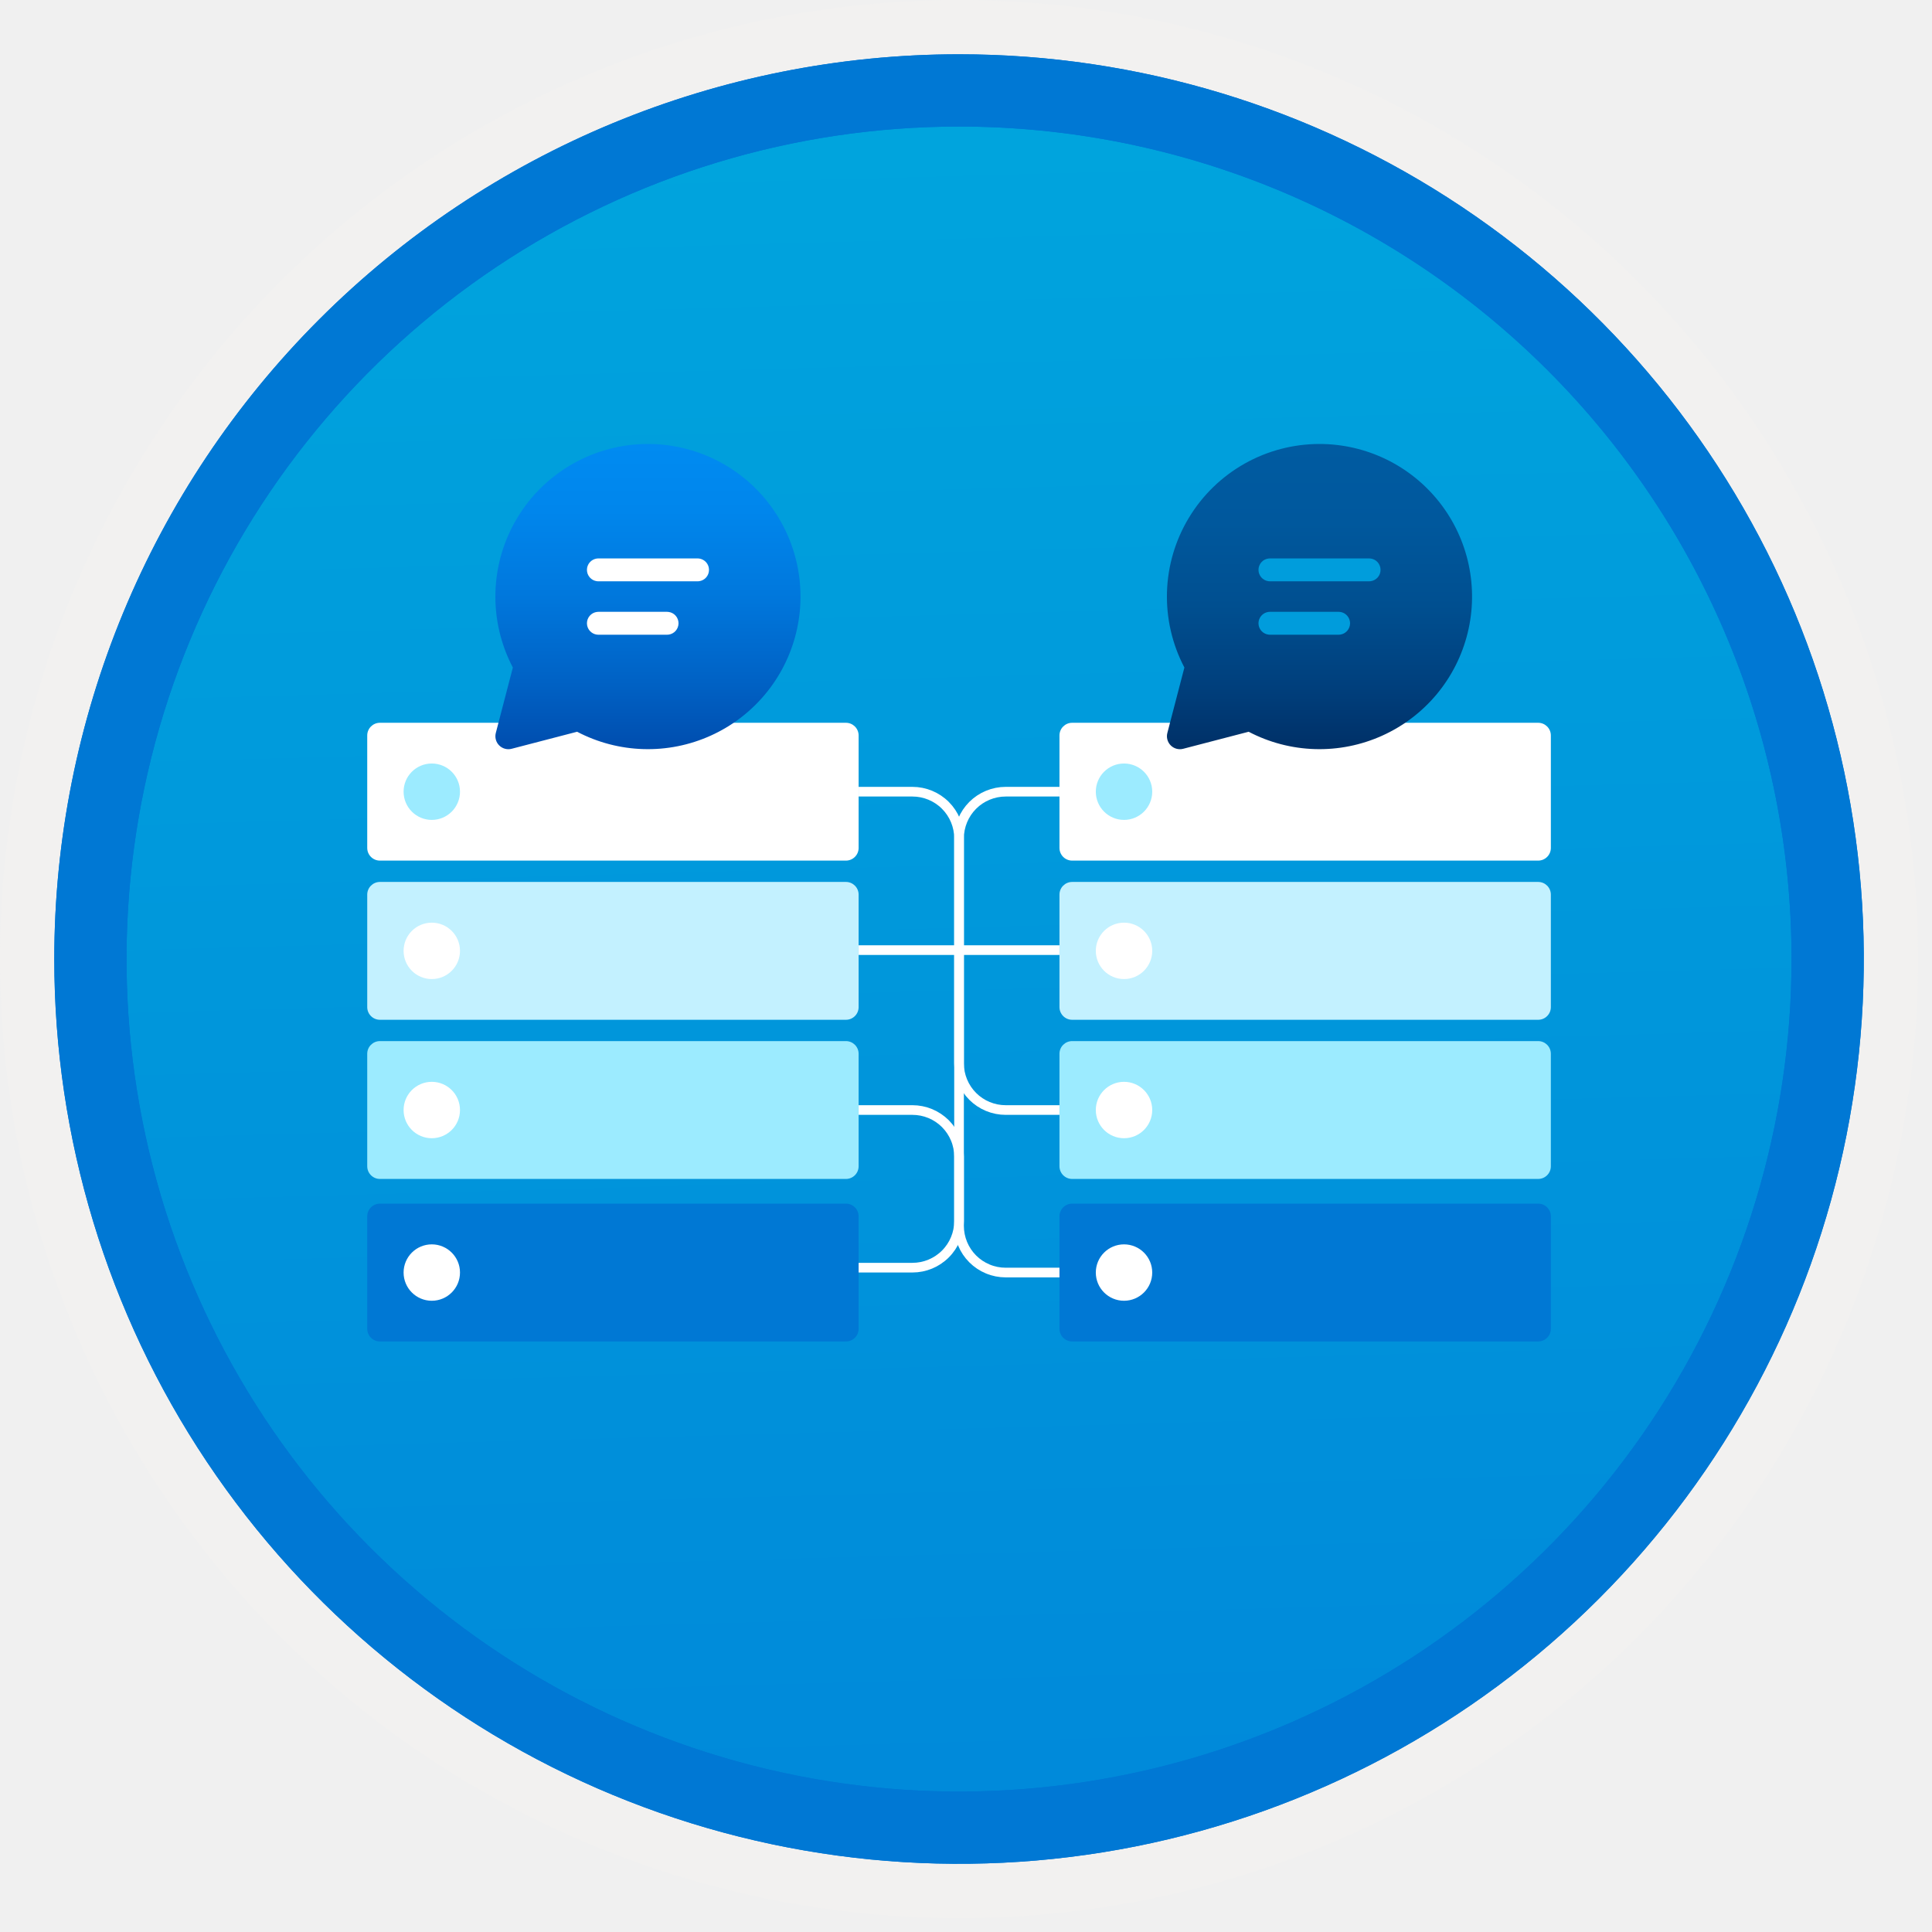
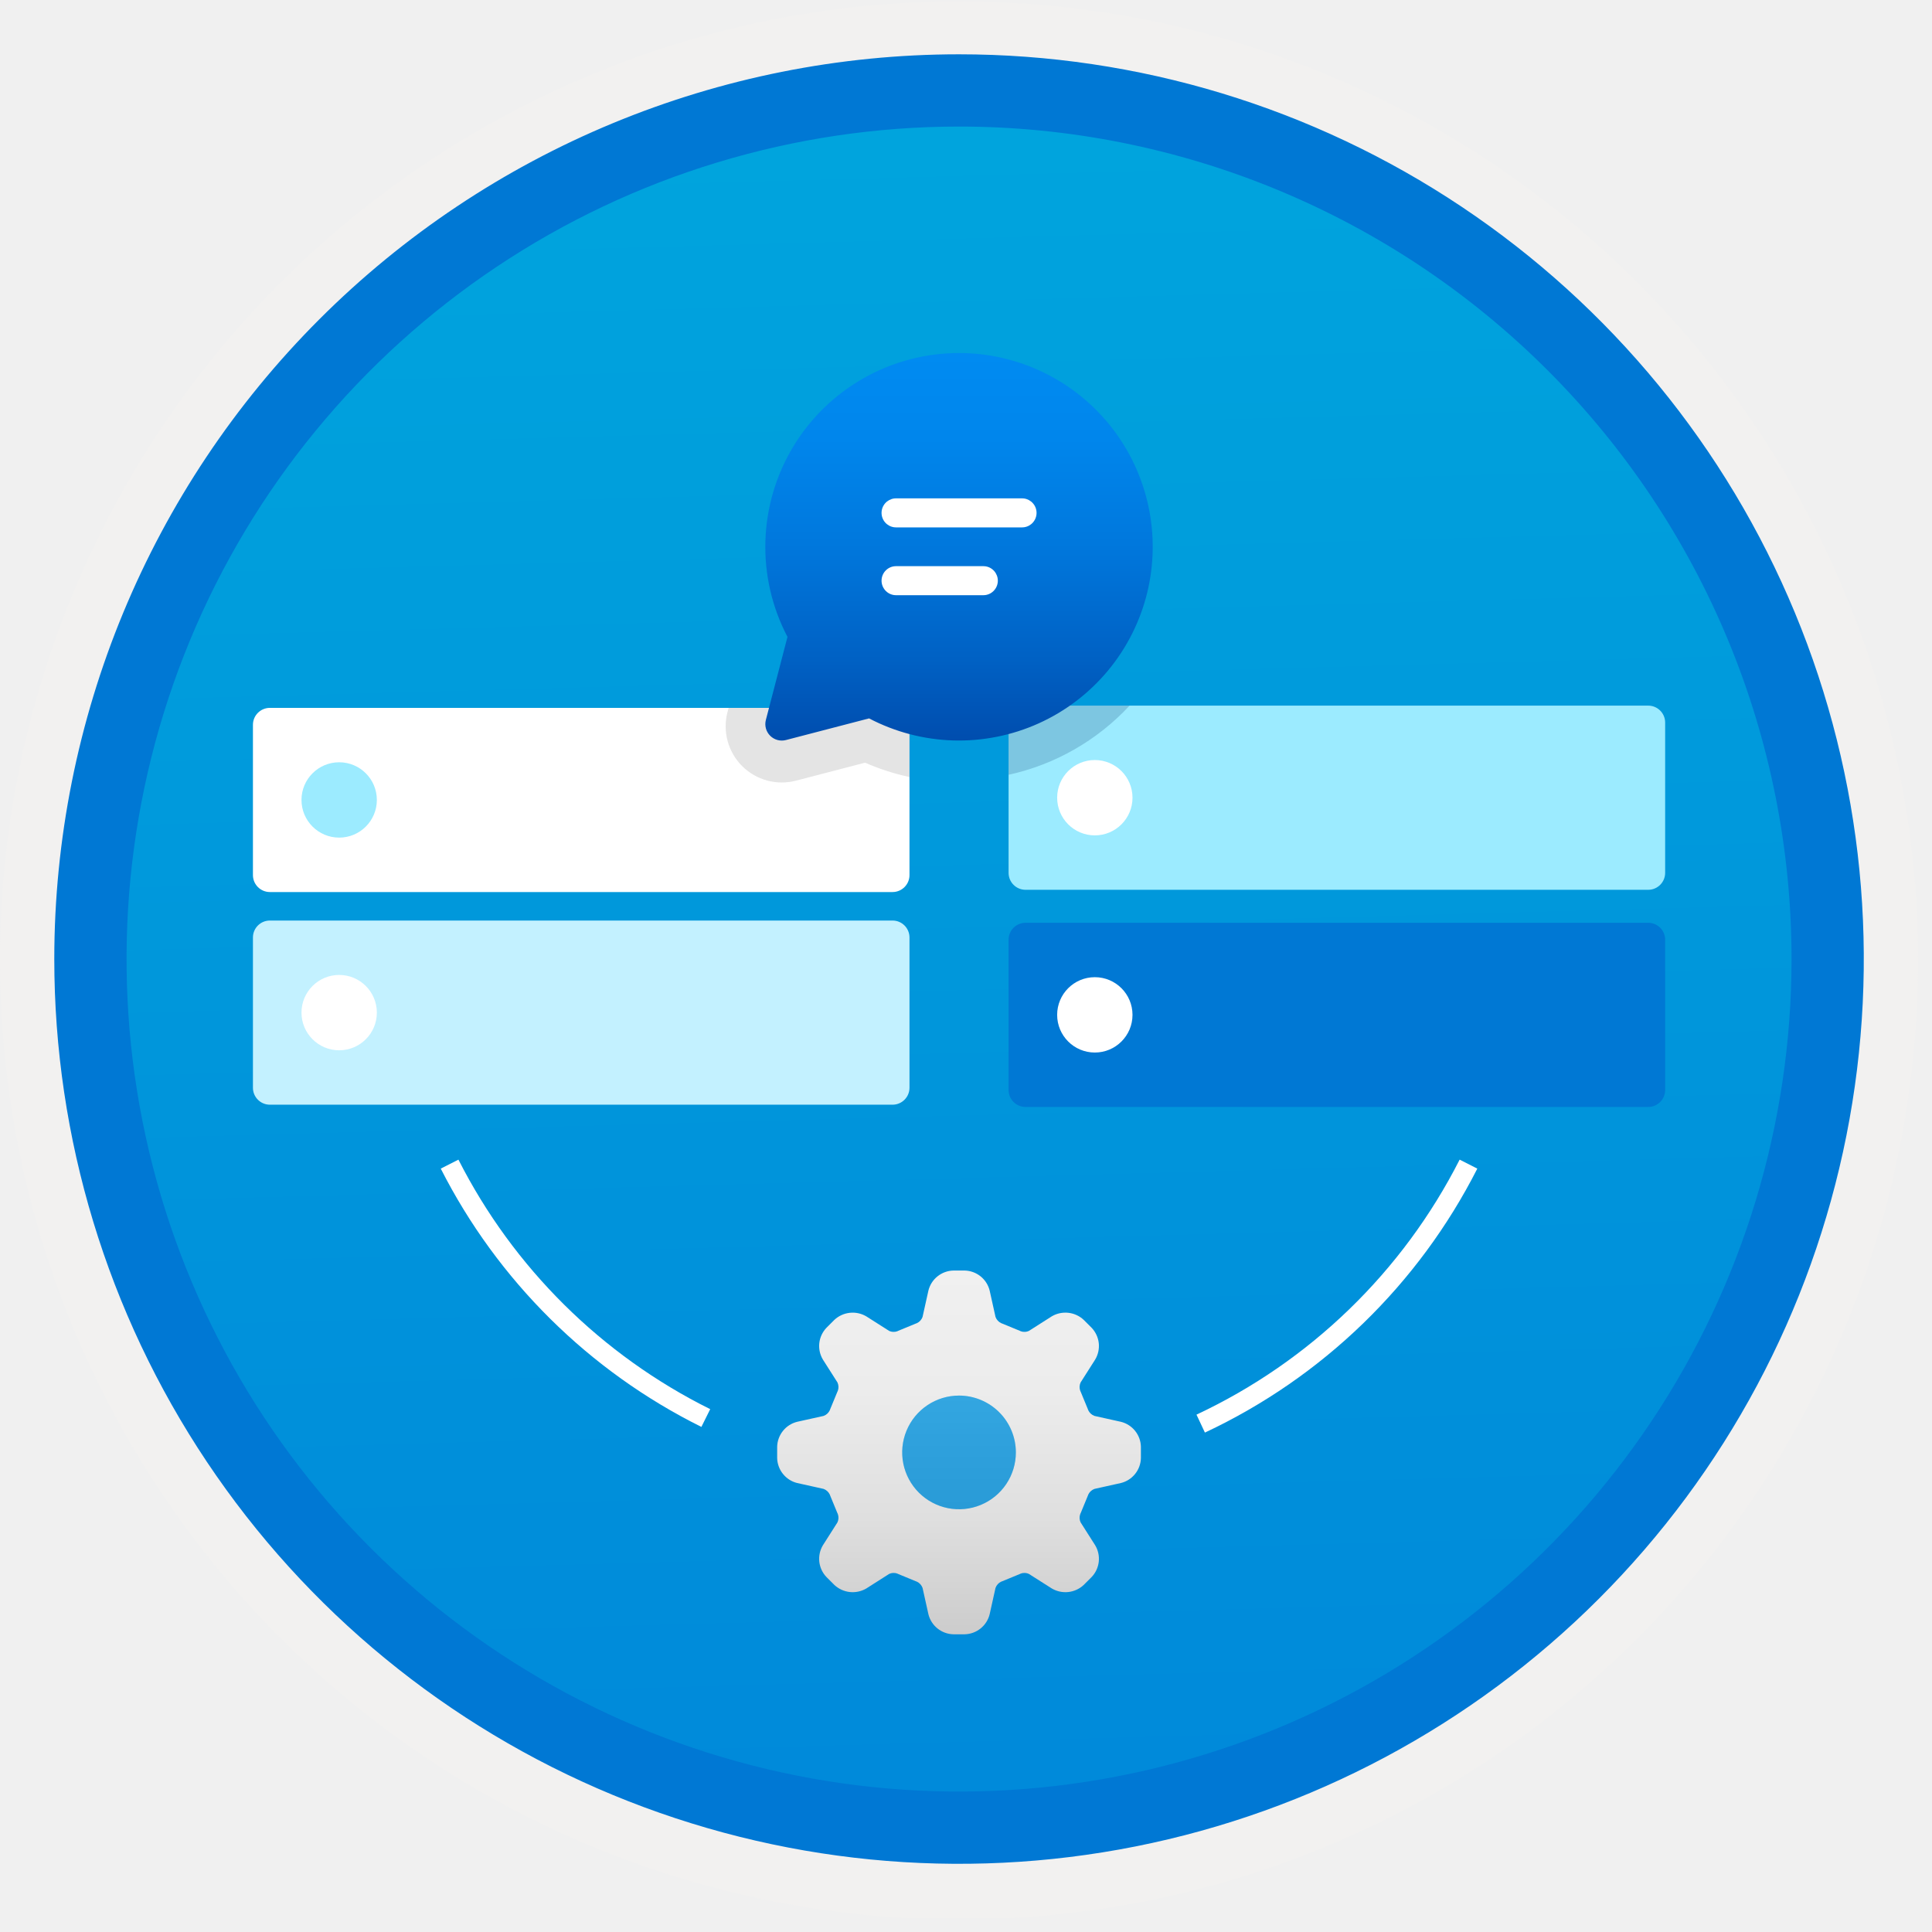
<svg xmlns="http://www.w3.org/2000/svg" width="100" height="100" viewBox="0 0 100 100" fill="none">
  <g clip-path="url(#clip0)">
-     <path d="M49.639 96.45C40.381 96.45 31.331 93.705 23.633 88.561C15.935 83.418 9.935 76.107 6.393 67.553C2.85 59 1.923 49.588 3.729 40.508C5.535 31.428 9.993 23.087 16.54 16.54C23.086 9.994 31.427 5.536 40.507 3.73C49.587 1.923 58.999 2.85 67.553 6.393C76.106 9.936 83.417 15.936 88.561 23.634C93.704 31.332 96.449 40.382 96.449 49.64C96.45 55.787 95.239 61.875 92.887 67.554C90.535 73.234 87.087 78.394 82.74 82.741C78.393 87.088 73.233 90.535 67.553 92.888C61.874 95.24 55.787 96.451 49.639 96.45V96.45Z" fill="url(#paint0_linear)" />
-     <path fill-rule="evenodd" clip-rule="evenodd" d="M95.54 49.64C95.54 58.718 92.848 67.592 87.805 75.141C82.761 82.689 75.592 88.572 67.205 92.046C58.818 95.52 49.589 96.429 40.685 94.658C31.782 92.887 23.603 88.515 17.184 82.096C10.765 75.677 6.393 67.498 4.622 58.595C2.851 49.691 3.76 40.462 7.234 32.075C10.708 23.688 16.591 16.519 24.139 11.476C31.688 6.432 40.562 3.74 49.64 3.74C55.668 3.74 61.636 4.927 67.205 7.234C72.774 9.541 77.834 12.921 82.096 17.184C86.359 21.446 89.739 26.506 92.046 32.075C94.353 37.644 95.54 43.612 95.54 49.64V49.64ZM49.64 3.62732e-07C59.458 3.62732e-07 69.055 2.911 77.219 8.366C85.382 13.82 91.744 21.573 95.501 30.644C99.258 39.714 100.242 49.695 98.326 59.324C96.411 68.954 91.683 77.799 84.741 84.741C77.799 91.683 68.954 96.411 59.324 98.326C49.695 100.242 39.714 99.258 30.644 95.501C21.573 91.744 13.82 85.382 8.366 77.219C2.911 69.055 -1.61629e-06 59.458 3.61524e-07 49.64C-0.001 43.121 1.283 36.666 3.777 30.643C6.271 24.62 9.928 19.147 14.537 14.537C19.147 9.928 24.62 6.271 30.643 3.777C36.666 1.283 43.121 -0.001 49.64 3.62732e-07V3.62732e-07Z" fill="#F2F1F0" />
-     <path fill-rule="evenodd" clip-rule="evenodd" d="M92.73 49.64C92.73 58.163 90.202 66.493 85.468 73.58C80.733 80.666 74.003 86.189 66.129 89.45C58.256 92.711 49.592 93.565 41.233 91.902C32.874 90.24 25.197 86.135 19.17 80.109C13.144 74.083 9.04 66.405 7.378 58.047C5.715 49.688 6.568 41.024 9.83 33.15C13.091 25.277 18.614 18.547 25.7 13.812C32.786 9.077 41.117 6.55 49.64 6.55C55.298 6.55 60.902 7.664 66.13 9.829C71.358 11.995 76.108 15.169 80.11 19.17C84.111 23.171 87.285 27.922 89.45 33.15C91.616 38.378 92.73 43.981 92.73 49.64ZM49.64 2.81C58.902 2.81 67.956 5.557 75.657 10.702C83.358 15.848 89.36 23.162 92.905 31.719C96.449 40.276 97.377 49.692 95.57 58.776C93.763 67.86 89.303 76.205 82.753 82.754C76.204 89.303 67.86 93.763 58.776 95.57C49.691 97.377 40.276 96.45 31.718 92.905C23.161 89.361 15.848 83.359 10.702 75.657C5.556 67.956 2.81 58.902 2.81 49.64C2.811 37.22 7.745 25.31 16.527 16.528C25.309 7.745 37.22 2.811 49.64 2.81V2.81Z" fill="#0078D4" />
-     <path fill-rule="evenodd" clip-rule="evenodd" d="M92.73 49.64C92.73 58.163 90.202 66.493 85.468 73.58C80.733 80.666 74.003 86.189 66.129 89.45C58.256 92.711 49.592 93.565 41.233 91.902C32.874 90.24 25.197 86.136 19.17 80.109C13.144 74.083 9.04 66.405 7.378 58.047C5.715 49.688 6.568 41.024 9.83 33.15C13.091 25.277 18.614 18.547 25.7 13.812C32.786 9.077 41.117 6.55 49.64 6.55C55.298 6.55 60.902 7.664 66.13 9.829C71.358 11.995 76.108 15.169 80.11 19.17C84.111 23.171 87.285 27.922 89.45 33.15C91.616 38.378 92.73 43.981 92.73 49.64V49.64ZM49.64 2.81C58.902 2.81 67.956 5.557 75.657 10.702C83.358 15.848 89.36 23.162 92.905 31.719C96.449 40.276 97.377 49.692 95.57 58.776C93.763 67.86 89.303 76.205 82.753 82.754C76.204 89.303 67.86 93.763 58.776 95.57C49.691 97.377 40.276 96.45 31.718 92.905C23.161 89.361 15.848 83.359 10.702 75.657C5.556 67.956 2.81 58.902 2.81 49.64C2.811 37.22 7.745 25.31 16.527 16.528C25.309 7.745 37.22 2.811 49.64 2.81V2.81Z" fill="#0078D4" />
-     <path d="M43.785 37.411H19.665C19.302 37.411 19.008 37.705 19.008 38.067V43.889C19.008 44.251 19.302 44.545 19.665 44.545H43.785C44.148 44.545 44.442 44.251 44.442 43.889V38.067C44.442 37.705 44.148 37.411 43.785 37.411Z" fill="white" />
-     <path d="M43.785 45.649H19.665C19.302 45.649 19.008 45.943 19.008 46.306V52.127C19.008 52.49 19.302 52.784 19.665 52.784H43.785C44.148 52.784 44.442 52.49 44.442 52.127V46.306C44.442 45.943 44.148 45.649 43.785 45.649Z" fill="#C3F1FF" />
-     <path d="M43.785 53.887H19.665C19.302 53.887 19.008 54.181 19.008 54.544V60.365C19.008 60.728 19.302 61.022 19.665 61.022H43.785C44.148 61.022 44.442 60.728 44.442 60.365V54.544C44.442 54.181 44.148 53.887 43.785 53.887Z" fill="#9CEBFF" />
-     <path d="M22.349 42.438C23.155 42.438 23.809 41.784 23.809 40.978C23.809 40.172 23.155 39.519 22.349 39.519C21.543 39.519 20.89 40.172 20.89 40.978C20.89 41.784 21.543 42.438 22.349 42.438Z" fill="#9CEBFF" />
-     <path d="M22.349 50.676C23.155 50.676 23.809 50.022 23.809 49.216C23.809 48.41 23.155 47.757 22.349 47.757C21.543 47.757 20.89 48.41 20.89 49.216C20.89 50.022 21.543 50.676 22.349 50.676Z" fill="white" />
-     <path d="M22.349 58.914C23.155 58.914 23.809 58.261 23.809 57.455C23.809 56.649 23.155 55.995 22.349 55.995C21.543 55.995 20.89 56.649 20.89 57.455C20.89 58.261 21.543 58.914 22.349 58.914Z" fill="white" />
-     <path d="M43.785 62.3H19.665C19.302 62.3 19.008 62.594 19.008 62.957V68.778C19.008 69.141 19.302 69.434 19.665 69.434H43.785C44.148 69.434 44.442 69.141 44.442 68.778V62.957C44.442 62.594 44.148 62.3 43.785 62.3Z" fill="#0078D4" />
-     <path d="M22.349 67.327C23.155 67.327 23.809 66.673 23.809 65.867C23.809 65.061 23.155 64.408 22.349 64.408C21.543 64.408 20.89 65.061 20.89 65.867C20.89 66.673 21.543 67.327 22.349 67.327Z" fill="white" />
-     <path d="M79.615 37.411H55.495C55.132 37.411 54.838 37.705 54.838 38.067V43.889C54.838 44.251 55.132 44.545 55.495 44.545H79.615C79.978 44.545 80.272 44.251 80.272 43.889V38.067C80.272 37.705 79.978 37.411 79.615 37.411Z" fill="white" />
-     <path d="M79.615 45.649H55.495C55.132 45.649 54.838 45.943 54.838 46.306V52.127C54.838 52.49 55.132 52.784 55.495 52.784H79.615C79.978 52.784 80.272 52.49 80.272 52.127V46.306C80.272 45.943 79.978 45.649 79.615 45.649Z" fill="#C3F1FF" />
-     <path d="M79.615 53.887H55.495C55.132 53.887 54.838 54.181 54.838 54.544V60.365C54.838 60.728 55.132 61.022 55.495 61.022H79.615C79.978 61.022 80.272 60.728 80.272 60.365V54.544C80.272 54.181 79.978 53.887 79.615 53.887Z" fill="#9CEBFF" />
-     <path d="M58.179 42.438C58.985 42.438 59.639 41.784 59.639 40.978C59.639 40.172 58.985 39.519 58.179 39.519C57.373 39.519 56.719 40.172 56.719 40.978C56.719 41.784 57.373 42.438 58.179 42.438Z" fill="#9CEBFF" />
-     <path d="M58.179 50.676C58.985 50.676 59.639 50.022 59.639 49.216C59.639 48.41 58.985 47.757 58.179 47.757C57.373 47.757 56.719 48.41 56.719 49.216C56.719 50.022 57.373 50.676 58.179 50.676Z" fill="white" />
-     <path d="M58.179 58.914C58.985 58.914 59.639 58.261 59.639 57.455C59.639 56.649 58.985 55.995 58.179 55.995C57.373 55.995 56.719 56.649 56.719 57.455C56.719 58.261 57.373 58.914 58.179 58.914Z" fill="white" />
-     <path d="M79.615 62.3H55.495C55.132 62.3 54.838 62.594 54.838 62.957V68.778C54.838 69.141 55.132 69.434 55.495 69.434H79.615C79.978 69.434 80.272 69.141 80.272 68.778V62.957C80.272 62.594 79.978 62.3 79.615 62.3Z" fill="#0078D4" />
-     <path d="M58.179 67.327C58.985 67.327 59.639 66.673 59.639 65.867C59.639 65.061 58.985 64.408 58.179 64.408C57.373 64.408 56.719 65.061 56.719 65.867C56.719 66.673 57.373 67.327 58.179 67.327Z" fill="white" />
-     <path d="M44.442 40.978H47.227C47.867 40.978 48.481 41.232 48.933 41.685C49.386 42.138 49.64 42.752 49.64 43.392V55.041C49.64 55.358 49.703 55.672 49.824 55.965C49.945 56.257 50.123 56.523 50.347 56.748C50.571 56.972 50.837 57.15 51.13 57.271C51.423 57.392 51.737 57.455 52.054 57.455H54.838" stroke="white" stroke-width="0.5" stroke-miterlimit="10" />
-     <path d="M54.838 40.978H52.054C51.737 40.978 51.423 41.041 51.13 41.162C50.837 41.283 50.571 41.461 50.347 41.685C50.123 41.909 49.945 42.175 49.824 42.468C49.703 42.761 49.64 43.075 49.64 43.392V63.201C49.64 63.841 49.386 64.455 48.933 64.907C48.481 65.36 47.867 65.614 47.227 65.614H44.442" stroke="white" stroke-width="0.5" stroke-miterlimit="10" />
-     <path d="M54.838 49.178H44.442" stroke="white" stroke-width="0.5" stroke-miterlimit="10" />
-     <path d="M44.442 57.455H47.227C47.544 57.455 47.857 57.517 48.15 57.638C48.443 57.76 48.709 57.937 48.933 58.161C49.157 58.386 49.335 58.652 49.456 58.944C49.578 59.237 49.64 59.551 49.64 59.868V63.453C49.64 63.77 49.703 64.084 49.824 64.377C49.945 64.67 50.123 64.936 50.347 65.16C50.571 65.384 50.837 65.562 51.13 65.683C51.423 65.805 51.737 65.867 52.054 65.867H54.838" stroke="white" stroke-width="0.5" stroke-miterlimit="10" />
-     <path d="M33.539 22.98C34.737 22.98 35.919 23.253 36.995 23.777C38.072 24.302 39.016 25.065 39.754 26.008C40.493 26.951 41.007 28.049 41.258 29.22C41.51 30.391 41.492 31.604 41.205 32.767C40.919 33.93 40.372 35.013 39.605 35.933C38.839 36.853 37.873 37.587 36.781 38.079C35.689 38.571 34.5 38.809 33.302 38.773C32.105 38.738 30.932 38.431 29.871 37.875L26.482 38.757C26.369 38.787 26.25 38.786 26.137 38.755C26.024 38.725 25.921 38.665 25.838 38.582C25.755 38.5 25.695 38.397 25.665 38.284C25.634 38.171 25.633 38.052 25.663 37.938L26.545 34.551C25.913 33.347 25.603 32.001 25.644 30.642C25.685 29.282 26.076 27.957 26.78 26.794C27.483 25.63 28.475 24.668 29.659 23.999C30.843 23.331 32.179 22.98 33.539 22.98V22.98Z" fill="url(#paint1_linear)" />
-     <path d="M34.528 31.668H30.972L30.892 31.674C30.75 31.693 30.62 31.763 30.526 31.871C30.432 31.979 30.38 32.117 30.38 32.261C30.38 32.404 30.432 32.542 30.526 32.65C30.62 32.758 30.75 32.828 30.892 32.848L30.972 32.853H34.528L34.608 32.848C34.75 32.828 34.88 32.758 34.974 32.65C35.068 32.542 35.12 32.404 35.12 32.261C35.12 32.117 35.068 31.979 34.974 31.871C34.88 31.763 34.75 31.693 34.608 31.674L34.528 31.668ZM36.106 28.904H30.972L30.892 28.909C30.75 28.929 30.62 28.999 30.526 29.107C30.431 29.215 30.38 29.353 30.38 29.496C30.38 29.639 30.431 29.778 30.526 29.886C30.62 29.994 30.75 30.064 30.892 30.083L30.972 30.089H36.106L36.187 30.083C36.328 30.064 36.458 29.994 36.553 29.886C36.647 29.778 36.698 29.639 36.698 29.496C36.698 29.353 36.647 29.215 36.553 29.107C36.458 28.999 36.328 28.929 36.187 28.909L36.106 28.904Z" fill="white" />
-     <path d="M68.298 22.98C69.496 22.98 70.678 23.253 71.754 23.777C72.831 24.302 73.775 25.065 74.513 26.008C75.252 26.95 75.766 28.049 76.017 29.22C76.269 30.391 76.251 31.604 75.964 32.767C75.678 33.93 75.131 35.013 74.364 35.933C73.598 36.853 72.632 37.587 71.54 38.079C70.448 38.571 69.259 38.809 68.061 38.773C66.864 38.738 65.691 38.431 64.63 37.875L61.241 38.757C61.128 38.787 61.009 38.786 60.896 38.755C60.783 38.725 60.68 38.665 60.597 38.582C60.514 38.5 60.455 38.397 60.424 38.284C60.393 38.171 60.392 38.052 60.422 37.938L61.304 34.551C60.672 33.347 60.362 32.001 60.403 30.642C60.444 29.282 60.835 27.957 61.539 26.794C62.242 25.63 63.234 24.668 64.418 23.999C65.602 23.331 66.938 22.98 68.298 22.98V22.98ZM69.287 31.668H65.731L65.651 31.673C65.509 31.693 65.379 31.763 65.285 31.871C65.191 31.979 65.139 32.117 65.139 32.26C65.139 32.404 65.191 32.542 65.285 32.65C65.379 32.758 65.509 32.828 65.651 32.847L65.731 32.853H69.287L69.367 32.847C69.509 32.828 69.639 32.758 69.733 32.65C69.827 32.542 69.879 32.404 69.879 32.26C69.879 32.117 69.827 31.979 69.733 31.871C69.639 31.763 69.509 31.693 69.367 31.673L69.287 31.668ZM70.865 28.904H65.731L65.651 28.909C65.509 28.928 65.379 28.998 65.285 29.106C65.191 29.214 65.139 29.353 65.139 29.496C65.139 29.639 65.191 29.777 65.285 29.885C65.379 29.993 65.509 30.063 65.651 30.083L65.731 30.088H70.865L70.946 30.083C71.087 30.063 71.217 29.993 71.312 29.885C71.406 29.777 71.457 29.639 71.457 29.496C71.457 29.353 71.406 29.214 71.312 29.106C71.217 28.998 71.087 28.928 70.946 28.909L70.865 28.904Z" fill="url(#paint2_linear)" />
+     <path d="M49.64 96.45C40.382 96.45 31.331 93.705 23.633 88.561C15.935 83.418 9.936 76.107 6.393 67.553C2.85 59 1.923 49.588 3.729 40.508C5.535 31.428 9.993 23.087 16.54 16.54C23.086 9.994 31.427 5.536 40.507 3.73C49.588 1.923 59 2.85 67.553 6.393C76.106 9.936 83.417 15.936 88.561 23.634C93.704 31.332 96.45 40.382 96.45 49.64C96.45 55.787 95.24 61.875 92.887 67.554C90.535 73.234 87.087 78.394 82.74 82.741C78.393 87.088 73.233 90.535 67.553 92.888C61.874 95.24 55.787 96.451 49.64 96.45V96.45Z" fill="url(#paint0_linear)" />
+     <path fill-rule="evenodd" clip-rule="evenodd" d="M95.54 49.711C95.54 58.789 92.848 67.664 87.805 75.212C82.761 82.76 75.593 88.643 67.205 92.117C58.818 95.591 49.589 96.5 40.686 94.729C31.782 92.958 23.603 88.587 17.184 82.168C10.765 75.748 6.393 67.57 4.622 58.666C2.851 49.762 3.76 40.533 7.234 32.146C10.708 23.759 16.591 16.59 24.14 11.547C31.688 6.503 40.562 3.811 49.64 3.811C55.668 3.811 61.637 4.998 67.205 7.305C72.774 9.612 77.834 12.993 82.097 17.255C86.359 21.517 89.74 26.577 92.046 32.146C94.353 37.715 95.54 43.684 95.54 49.711V49.711ZM49.64 0.071C59.458 0.071 69.055 2.983 77.219 8.437C85.382 13.892 91.745 21.644 95.502 30.715C99.259 39.785 100.242 49.766 98.326 59.396C96.411 69.025 91.683 77.87 84.741 84.812C77.799 91.754 68.954 96.482 59.325 98.397C49.695 100.313 39.714 99.33 30.644 95.573C21.573 91.816 13.821 85.453 8.366 77.29C2.912 69.126 0 59.529 0 49.711C-0.001 43.192 1.283 36.737 3.777 30.714C6.272 24.691 9.928 19.218 14.538 14.609C19.147 9.999 24.62 6.343 30.643 3.848C36.666 1.354 43.121 0.071 49.64 0.071V0.071Z" fill="#F2F1F0" />
+     <path fill-rule="evenodd" clip-rule="evenodd" d="M92.73 49.641C92.73 58.163 90.203 66.494 85.468 73.58C80.734 80.666 74.004 86.189 66.13 89.451C58.257 92.712 49.593 93.565 41.234 91.903C32.875 90.24 25.197 86.136 19.171 80.11C13.145 74.084 9.041 66.406 7.378 58.047C5.716 49.688 6.569 41.024 9.83 33.151C13.092 25.277 18.615 18.547 25.701 13.813C32.787 9.078 41.118 6.551 49.64 6.551C55.299 6.55 60.903 7.665 66.13 9.83C71.359 11.995 76.109 15.169 80.11 19.171C84.112 23.172 87.286 27.922 89.451 33.15C91.616 38.378 92.731 43.982 92.73 49.641V49.641ZM49.64 2.811C58.902 2.811 67.957 5.557 75.658 10.703C83.359 15.849 89.361 23.162 92.906 31.72C96.45 40.277 97.377 49.693 95.57 58.777C93.763 67.861 89.303 76.205 82.754 82.754C76.205 89.304 67.861 93.764 58.776 95.571C49.692 97.378 40.276 96.45 31.719 92.906C23.162 89.361 15.848 83.359 10.703 75.658C5.557 67.957 2.81 58.903 2.81 49.641C2.811 37.221 7.746 25.31 16.528 16.528C25.31 7.746 37.221 2.812 49.64 2.811V2.811Z" fill="#0078D4" />
+     <path d="M46.197 36.639H13.969C13.485 36.639 13.092 37.032 13.092 37.516V45.294C13.092 45.779 13.485 46.172 13.969 46.172H46.197C46.682 46.172 47.075 45.779 47.075 45.294V37.516C47.075 37.032 46.682 36.639 46.197 36.639Z" fill="white" />
+     <path d="M46.197 47.647H13.969C13.485 47.647 13.092 48.039 13.092 48.524V56.302C13.092 56.787 13.485 57.179 13.969 57.179H46.197C46.682 57.179 47.075 56.787 47.075 56.302V48.524C47.075 48.039 46.682 47.647 46.197 47.647Z" fill="#C3F1FF" />
+     <path d="M17.556 43.355C18.633 43.355 19.506 42.482 19.506 41.405C19.506 40.328 18.633 39.455 17.556 39.455C16.479 39.455 15.605 40.328 15.605 41.405C15.605 42.482 16.479 43.355 17.556 43.355Z" fill="#9CEBFF" />
+     <path d="M17.556 54.363C18.633 54.363 19.506 53.49 19.506 52.413C19.506 51.336 18.633 50.463 17.556 50.463C16.479 50.463 15.605 51.336 15.605 52.413C15.605 53.49 16.479 54.363 17.556 54.363Z" fill="white" />
+     <path d="M85.31 36.523H53.082C52.597 36.523 52.204 36.915 52.204 37.4V45.178C52.204 45.663 52.597 46.056 53.082 46.056H85.31C85.795 46.056 86.188 45.663 86.188 45.178V37.4C86.188 36.915 85.795 36.523 85.31 36.523Z" fill="#9CEBFF" />
+     <path d="M56.668 43.239C57.745 43.239 58.618 42.366 58.618 41.289C58.618 40.212 57.745 39.339 56.668 39.339C55.591 39.339 54.718 40.212 54.718 41.289C54.718 42.366 55.591 43.239 56.668 43.239Z" fill="white" />
+     <path d="M85.31 47.763H53.082C52.597 47.763 52.204 48.156 52.204 48.64V56.418C52.204 56.903 52.597 57.296 53.082 57.296H85.31C85.795 57.296 86.188 56.903 86.188 56.418V48.64C86.188 48.156 85.795 47.763 85.31 47.763Z" fill="#0078D4" />
+     <path d="M56.668 54.479C57.745 54.479 58.618 53.606 58.618 52.529C58.618 51.452 57.745 50.579 56.668 50.579C55.591 50.579 54.718 51.452 54.718 52.529C54.718 53.606 55.591 54.479 56.668 54.479Z" fill="white" />
+     <path opacity="0.2" d="M47.075 36.639H37.713L37.652 36.872C37.526 37.361 37.53 37.876 37.664 38.364C37.798 38.851 38.056 39.296 38.414 39.653C38.773 40.01 39.218 40.267 39.706 40.4C40.194 40.532 40.708 40.535 41.198 40.407L44.774 39.476C45.514 39.8 46.285 40.049 47.075 40.218L47.075 36.639Z" fill="#767676" />
+     <path opacity="0.2" d="M52.204 36.523V40.102C54.608 39.575 56.793 38.326 58.467 36.523H52.204Z" fill="#003067" />
+     <path d="M49.64 18.273C51.161 18.273 52.662 18.619 54.029 19.286C55.396 19.952 56.593 20.92 57.531 22.117C58.469 23.314 59.122 24.709 59.441 26.196C59.76 27.682 59.737 29.222 59.374 30.699C59.01 32.175 58.315 33.55 57.342 34.718C56.369 35.887 55.143 36.819 53.757 37.444C52.37 38.068 50.86 38.37 49.34 38.325C47.82 38.28 46.33 37.89 44.983 37.184L40.681 38.304C40.537 38.342 40.386 38.341 40.242 38.302C40.099 38.263 39.968 38.187 39.863 38.082C39.758 37.977 39.682 37.846 39.643 37.703C39.604 37.56 39.603 37.408 39.641 37.265L40.76 32.964C39.958 31.436 39.564 29.726 39.617 28C39.669 26.275 40.166 24.592 41.059 23.115C41.951 21.637 43.211 20.416 44.714 19.567C46.217 18.719 47.914 18.273 49.64 18.273H49.64Z" fill="url(#paint1_linear)" />
+     <path d="M50.895 29.304H46.381L46.279 29.311C46.099 29.335 45.934 29.424 45.814 29.561C45.695 29.698 45.629 29.874 45.629 30.056C45.629 30.238 45.695 30.413 45.814 30.55C45.934 30.688 46.099 30.777 46.279 30.801L46.381 30.808H50.895L50.998 30.801C51.178 30.777 51.343 30.688 51.462 30.55C51.582 30.413 51.648 30.238 51.648 30.056C51.648 29.874 51.582 29.698 51.462 29.561C51.343 29.424 51.178 29.335 50.998 29.311L50.895 29.304ZM52.899 25.794H46.381L46.279 25.801C46.099 25.826 45.934 25.915 45.814 26.052C45.695 26.189 45.629 26.364 45.629 26.546C45.629 26.728 45.695 26.904 45.814 27.041C45.934 27.178 46.099 27.267 46.279 27.291L46.381 27.298H52.899L53.002 27.291C53.182 27.267 53.347 27.178 53.466 27.041C53.586 26.904 53.652 26.728 53.652 26.546C53.652 26.364 53.586 26.189 53.466 26.052C53.347 25.915 53.182 25.826 53.002 25.801L52.899 25.794Z" fill="white" />
+     <path d="M36.532 73.397C30.813 70.557 26.162 65.948 23.271 60.255" stroke="white" stroke-width="1.026" stroke-miterlimit="10" />
+     <path d="M76.008 60.255C73.014 66.151 68.136 70.879 62.148 73.686" stroke="white" stroke-width="1.026" stroke-miterlimit="10" />
+     <path d="M52.581 75.177C52.581 75.758 52.409 76.327 52.086 76.811C51.762 77.295 51.303 77.672 50.765 77.894C50.228 78.117 49.636 78.175 49.066 78.062C48.495 77.948 47.971 77.668 47.559 77.257C47.148 76.845 46.868 76.321 46.754 75.751C46.641 75.18 46.699 74.588 46.922 74.051C47.144 73.513 47.521 73.054 48.005 72.731C48.489 72.407 49.058 72.235 49.64 72.235C50.419 72.236 51.167 72.546 51.719 73.097C52.27 73.649 52.581 74.397 52.581 75.177V75.177ZM58.018 73.592L56.65 73.288C56.509 73.236 56.393 73.131 56.329 72.995C56.324 72.98 56.319 72.965 56.313 72.951L55.935 72.034C55.929 72.018 55.921 72.002 55.913 71.987C55.862 71.846 55.869 71.691 55.932 71.555L56.685 70.372C56.839 70.116 56.904 69.817 56.872 69.52C56.839 69.223 56.71 68.945 56.504 68.728L56.088 68.312C55.87 68.109 55.592 67.983 55.296 67.95C55 67.918 54.701 67.981 54.444 68.131L53.261 68.884C53.186 68.921 53.102 68.94 53.018 68.937C52.953 68.939 52.889 68.927 52.83 68.903C52.814 68.895 52.798 68.887 52.782 68.881L51.865 68.503C51.851 68.497 51.836 68.492 51.821 68.487C51.685 68.423 51.58 68.307 51.528 68.166L51.224 66.798C51.152 66.508 50.987 66.25 50.754 66.063C50.52 65.876 50.233 65.77 49.934 65.763H49.345C49.047 65.77 48.759 65.876 48.526 66.062C48.292 66.249 48.127 66.508 48.055 66.798L47.751 68.166C47.699 68.308 47.594 68.423 47.458 68.487C47.443 68.492 47.428 68.497 47.413 68.503L46.496 68.881C46.48 68.887 46.464 68.895 46.449 68.903C46.39 68.927 46.325 68.939 46.261 68.937C46.177 68.939 46.093 68.921 46.017 68.884L44.835 68.132C44.578 67.982 44.279 67.918 43.983 67.951C43.687 67.983 43.41 68.11 43.191 68.312L42.775 68.728C42.569 68.945 42.44 69.223 42.407 69.52C42.375 69.817 42.44 70.116 42.594 70.373L43.347 71.555C43.41 71.691 43.417 71.846 43.366 71.986C43.358 72.002 43.35 72.018 43.344 72.034L42.966 72.951C42.96 72.965 42.955 72.98 42.95 72.995C42.886 73.131 42.77 73.237 42.629 73.288L41.261 73.592C40.971 73.664 40.712 73.829 40.526 74.062C40.339 74.296 40.233 74.584 40.226 74.882V75.471C40.233 75.769 40.339 76.057 40.526 76.29C40.712 76.523 40.971 76.689 41.261 76.761L42.629 77.065C42.77 77.117 42.886 77.222 42.95 77.358C42.955 77.373 42.96 77.388 42.966 77.402L43.344 78.32C43.35 78.335 43.358 78.351 43.366 78.367C43.417 78.507 43.41 78.663 43.347 78.798L42.594 79.981C42.44 80.237 42.375 80.536 42.407 80.833C42.44 81.13 42.569 81.409 42.775 81.625L43.191 82.041C43.41 82.243 43.688 82.37 43.984 82.403C44.28 82.435 44.578 82.372 44.836 82.222L46.017 81.469C46.093 81.432 46.177 81.414 46.261 81.416C46.325 81.414 46.39 81.425 46.449 81.45C46.465 81.458 46.48 81.466 46.496 81.472L47.413 81.85C47.428 81.856 47.443 81.861 47.458 81.866C47.594 81.93 47.699 82.046 47.751 82.187L48.055 83.555C48.127 83.845 48.292 84.104 48.526 84.291C48.759 84.478 49.047 84.583 49.345 84.591H49.934C50.233 84.583 50.52 84.478 50.754 84.29C50.987 84.103 51.152 83.845 51.224 83.555L51.528 82.187C51.58 82.046 51.685 81.93 51.821 81.866C51.836 81.861 51.851 81.856 51.865 81.85L52.782 81.472C52.799 81.466 52.815 81.458 52.83 81.45C52.889 81.426 52.953 81.414 53.017 81.416C53.102 81.414 53.186 81.432 53.261 81.469L54.444 82.221C54.701 82.371 55 82.435 55.296 82.403C55.592 82.37 55.87 82.244 56.088 82.041L56.504 81.625C56.71 81.409 56.839 81.131 56.872 80.834C56.904 80.536 56.839 80.237 56.685 79.981L55.932 78.798C55.901 78.731 55.883 78.659 55.88 78.585C55.877 78.51 55.888 78.437 55.913 78.367C55.922 78.351 55.929 78.336 55.935 78.32L56.313 77.402C56.319 77.388 56.324 77.373 56.329 77.358C56.393 77.222 56.509 77.117 56.651 77.065L58.018 76.761C58.308 76.689 58.566 76.524 58.753 76.291C58.941 76.058 59.046 75.769 59.053 75.471V74.882C59.046 74.584 58.941 74.296 58.754 74.063C58.567 73.829 58.308 73.664 58.018 73.592V73.592Z" fill="url(#paint2_linear)" />
+     <path opacity="0.2" d="M52.581 75.177C52.581 75.759 52.409 76.328 52.086 76.812C51.762 77.295 51.303 77.672 50.765 77.895C50.228 78.118 49.636 78.176 49.066 78.062C48.495 77.949 47.971 77.669 47.559 77.257C47.148 76.846 46.868 76.322 46.754 75.751C46.641 75.18 46.699 74.589 46.922 74.051C47.144 73.514 47.521 73.054 48.005 72.731C48.489 72.408 49.058 72.235 49.64 72.235C50.42 72.236 51.167 72.546 51.719 73.098C52.27 73.65 52.581 74.397 52.581 75.177V75.177Z" fill="url(#paint3_linear)" />
  </g>
  <defs>
    <linearGradient id="paint0_linear" x1="47.869" y1="-15.153" x2="51.852" y2="130.615" gradientUnits="userSpaceOnUse">
      <stop stop-color="#00ABDE" />
      <stop offset="1" stop-color="#007ED8" />
    </linearGradient>
-     <linearGradient id="paint1_linear" x1="33.539" y1="38.779" x2="33.539" y2="22.98" gradientUnits="userSpaceOnUse">
+     <linearGradient id="paint1_linear" x1="49.64" y1="38.332" x2="49.64" y2="18.273" gradientUnits="userSpaceOnUse">
      <stop stop-color="#004DAE" />
      <stop offset="0.21" stop-color="#0061C4" />
      <stop offset="0.51" stop-color="#0078DD" />
      <stop offset="0.78" stop-color="#0086EC" />
      <stop offset="1" stop-color="#008BF1" />
    </linearGradient>
-     <linearGradient id="paint2_linear" x1="68.298" y1="38.779" x2="68.298" y2="22.951" gradientUnits="userSpaceOnUse">
-       <stop stop-color="#003067" />
-       <stop offset="0.2" stop-color="#003F7C" />
-       <stop offset="0.47" stop-color="#004F90" />
-       <stop offset="0.74" stop-color="#00589D" />
-       <stop offset="1" stop-color="#005BA1" />
+     <linearGradient id="paint2_linear" x1="49.64" y1="84.591" x2="49.64" y2="65.763" gradientUnits="userSpaceOnUse">
+       <stop stop-color="#CCCCCC" />
+       <stop offset="0.32" stop-color="#DFDFDF" />
+       <stop offset="0.67" stop-color="#ECECEC" />
+       <stop offset="1" stop-color="#F0F0F0" />
+     </linearGradient>
+     <linearGradient id="paint3_linear" x1="49.64" y1="78.119" x2="49.64" y2="72.235" gradientUnits="userSpaceOnUse">
+       <stop stop-color="#CCCCCC" />
+       <stop offset="1" stop-color="white" />
    </linearGradient>
    <clipPath id="clip0">
      <rect width="99.28" height="99.28" fill="white" />
    </clipPath>
  </defs>
</svg>
